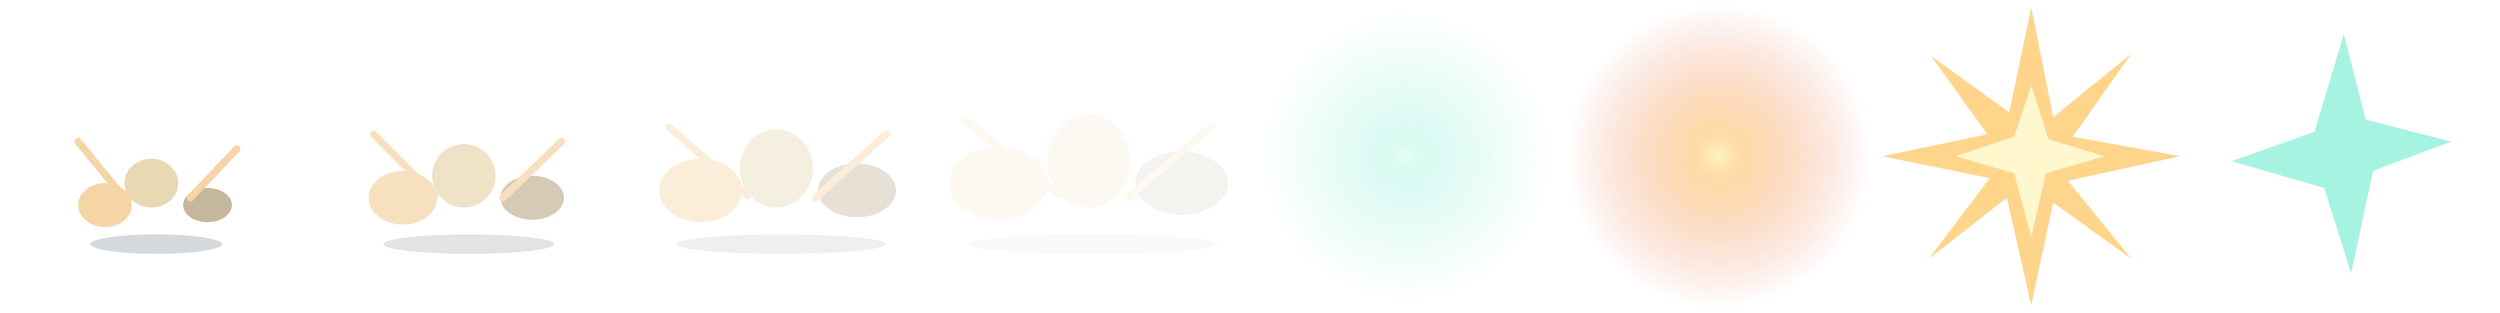
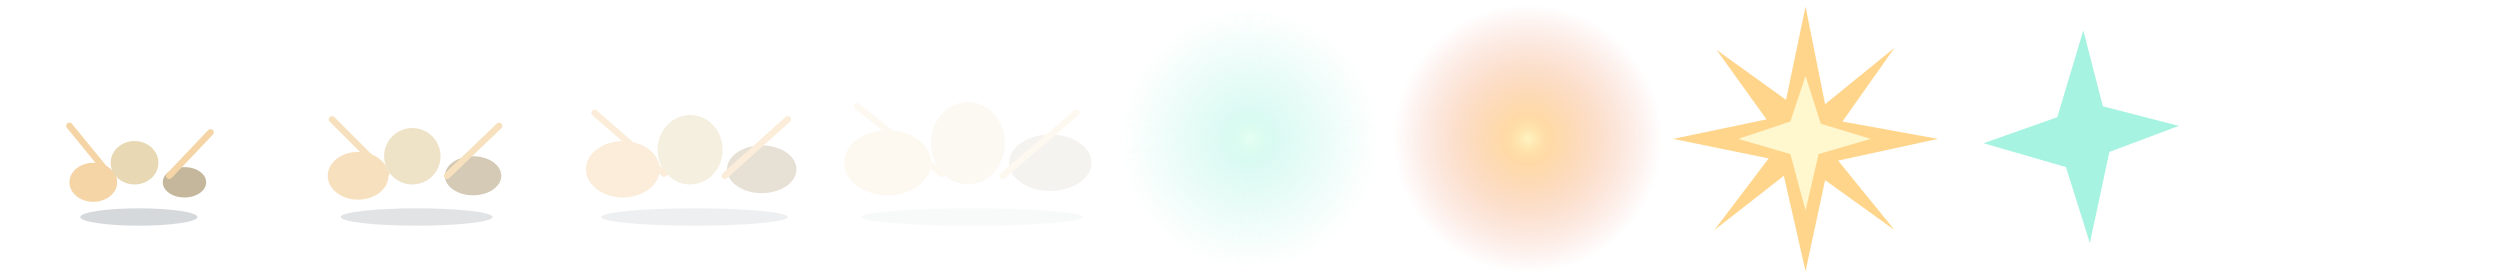
- <svg xmlns="http://www.w3.org/2000/svg" width="1024" height="128" viewBox="0 0 1024 128">
+ <svg xmlns="http://www.w3.org/2000/svg" width="1152" height="128" viewBox="0 0 1152 128">
  <defs>
    <linearGradient id="coat" x1="0" y1="0" x2="1" y2="1">
      <stop stop-color="#81a19a" />
      <stop offset=".5" stop-color="#3c6b70" />
      <stop offset="1" stop-color="#284652" />
    </linearGradient>
    <linearGradient id="metal" x1="0" y1="0" x2="0" y2="1">
      <stop stop-color="#e7c98e" />
      <stop offset=".3" stop-color="#d3a763" />
      <stop offset="1" stop-color="#82603b" />
    </linearGradient>
    <linearGradient id="rock" x1="0" y1="0" x2=".5" y2="1">
      <stop stop-color="#385968" />
      <stop offset=".42" stop-color="#253e4b" />
      <stop offset="1" stop-color="#142936" />
    </linearGradient>
    <linearGradient id="lava" x1="0" y1="0" x2="0" y2="1">
      <stop stop-color="#fff0ae" />
      <stop offset=".13" stop-color="#ffb34e" />
      <stop offset=".35" stop-color="#e76448" />
      <stop offset="1" stop-color="#6b2530" />
    </linearGradient>
    <radialGradient id="glow">
      <stop stop-color="#e2fff0" stop-opacity=".85" />
      <stop offset=".25" stop-color="#a5f3e0" stop-opacity=".38" />
      <stop offset="1" stop-color="#a5f3e0" stop-opacity="0" />
    </radialGradient>
    <radialGradient id="ember">
      <stop stop-color="#fff4bc" stop-opacity=".9" />
      <stop offset=".2" stop-color="#ffb553" stop-opacity=".5" />
      <stop offset="1" stop-color="#e76448" stop-opacity="0" />
    </radialGradient>
  </defs>
  <g transform="translate(0 0)">
    <g transform="translate(64 80)" opacity="0.95">
      <ellipse cx="0" cy="20" rx="27" ry="4" fill="#101f2b" opacity=".18" />
      <ellipse cx="-21" cy="4" rx="11" ry="9" fill="#f4d3a1" />
      <ellipse cx="21" cy="4" rx="10" ry="7" fill="#c2b397" />
      <ellipse cx="-2" cy="-5" rx="11" ry="10" fill="#e7d6af" />
      <path d="M-14 0L-32 -22M14 1L33 -19" fill="none" stroke="#f4d3a1" stroke-width="3" stroke-linejoin="round" stroke-linecap="round" />
    </g>
  </g>
  <g transform="translate(128 0)">
    <g transform="translate(64 80)" opacity="0.7">
      <ellipse cx="0" cy="20" rx="35" ry="4" fill="#101f2b" opacity=".18" />
      <ellipse cx="-27" cy="1" rx="14" ry="11" fill="#f4d3a1" />
      <ellipse cx="26" cy="1" rx="13" ry="9" fill="#c2b397" />
      <ellipse cx="-2" cy="-8" rx="13" ry="13" fill="#e7d6af" />
      <path d="M-14 0L-39 -25M14 1L38 -22" fill="none" stroke="#f4d3a1" stroke-width="3" stroke-linejoin="round" stroke-linecap="round" />
    </g>
  </g>
  <g transform="translate(256 0)">
    <g transform="translate(64 80)" opacity="0.4">
      <ellipse cx="0" cy="20" rx="43" ry="4" fill="#101f2b" opacity=".18" />
      <ellipse cx="-33" cy="-2" rx="17" ry="13" fill="#f4d3a1" />
      <ellipse cx="31" cy="-2" rx="16" ry="11" fill="#c2b397" />
      <ellipse cx="-2" cy="-11" rx="15" ry="16" fill="#e7d6af" />
      <path d="M-14 0L-46 -28M14 1L43 -25" fill="none" stroke="#f4d3a1" stroke-width="3" stroke-linejoin="round" stroke-linecap="round" />
    </g>
  </g>
  <g transform="translate(384 0)">
    <g transform="translate(64 80)" opacity="0.16">
      <ellipse cx="0" cy="20" rx="51" ry="4" fill="#101f2b" opacity=".18" />
      <ellipse cx="-39" cy="-5" rx="20" ry="15" fill="#f4d3a1" />
      <ellipse cx="36" cy="-5" rx="19" ry="13" fill="#c2b397" />
      <ellipse cx="-2" cy="-14" rx="17" ry="19" fill="#e7d6af" />
      <path d="M-14 0L-53 -31M14 1L48 -28" fill="none" stroke="#f4d3a1" stroke-width="3" stroke-linejoin="round" stroke-linecap="round" />
    </g>
  </g>
  <g transform="translate(512 0)">
    <circle cx="64" cy="64" r="60" fill="url(#glow)" />
  </g>
  <g transform="translate(640 0)">
    <circle cx="64" cy="64" r="62" fill="url(#ember)" />
  </g>
  <g transform="translate(768 0)">
    <path d="M64 3L73 48L105 22L81 56L125 64L79 74L105 106L73 83L64 125L54 81L22 106L47 73L3 64L46 55L23 23L55 46Z" fill="#ffd58b" stroke="none" stroke-width="1" stroke-linejoin="round" stroke-linecap="round" />
    <path d="M64 35L71 57L94 64L70 71L64 97L57 71L33 64L57 56Z" fill="#fff7ce" stroke="none" stroke-width="1" stroke-linejoin="round" stroke-linecap="round" />
  </g>
  <g transform="translate(896 0)">
    <path d="M64 14L73 49L108 58L76 70L67 112L56 77L18 66L52 54Z" fill="#a5f3e0" stroke="none" stroke-width="1" stroke-linejoin="round" stroke-linecap="round" />
  </g>
+   <g transform="translate(1024 0)" />
</svg>
